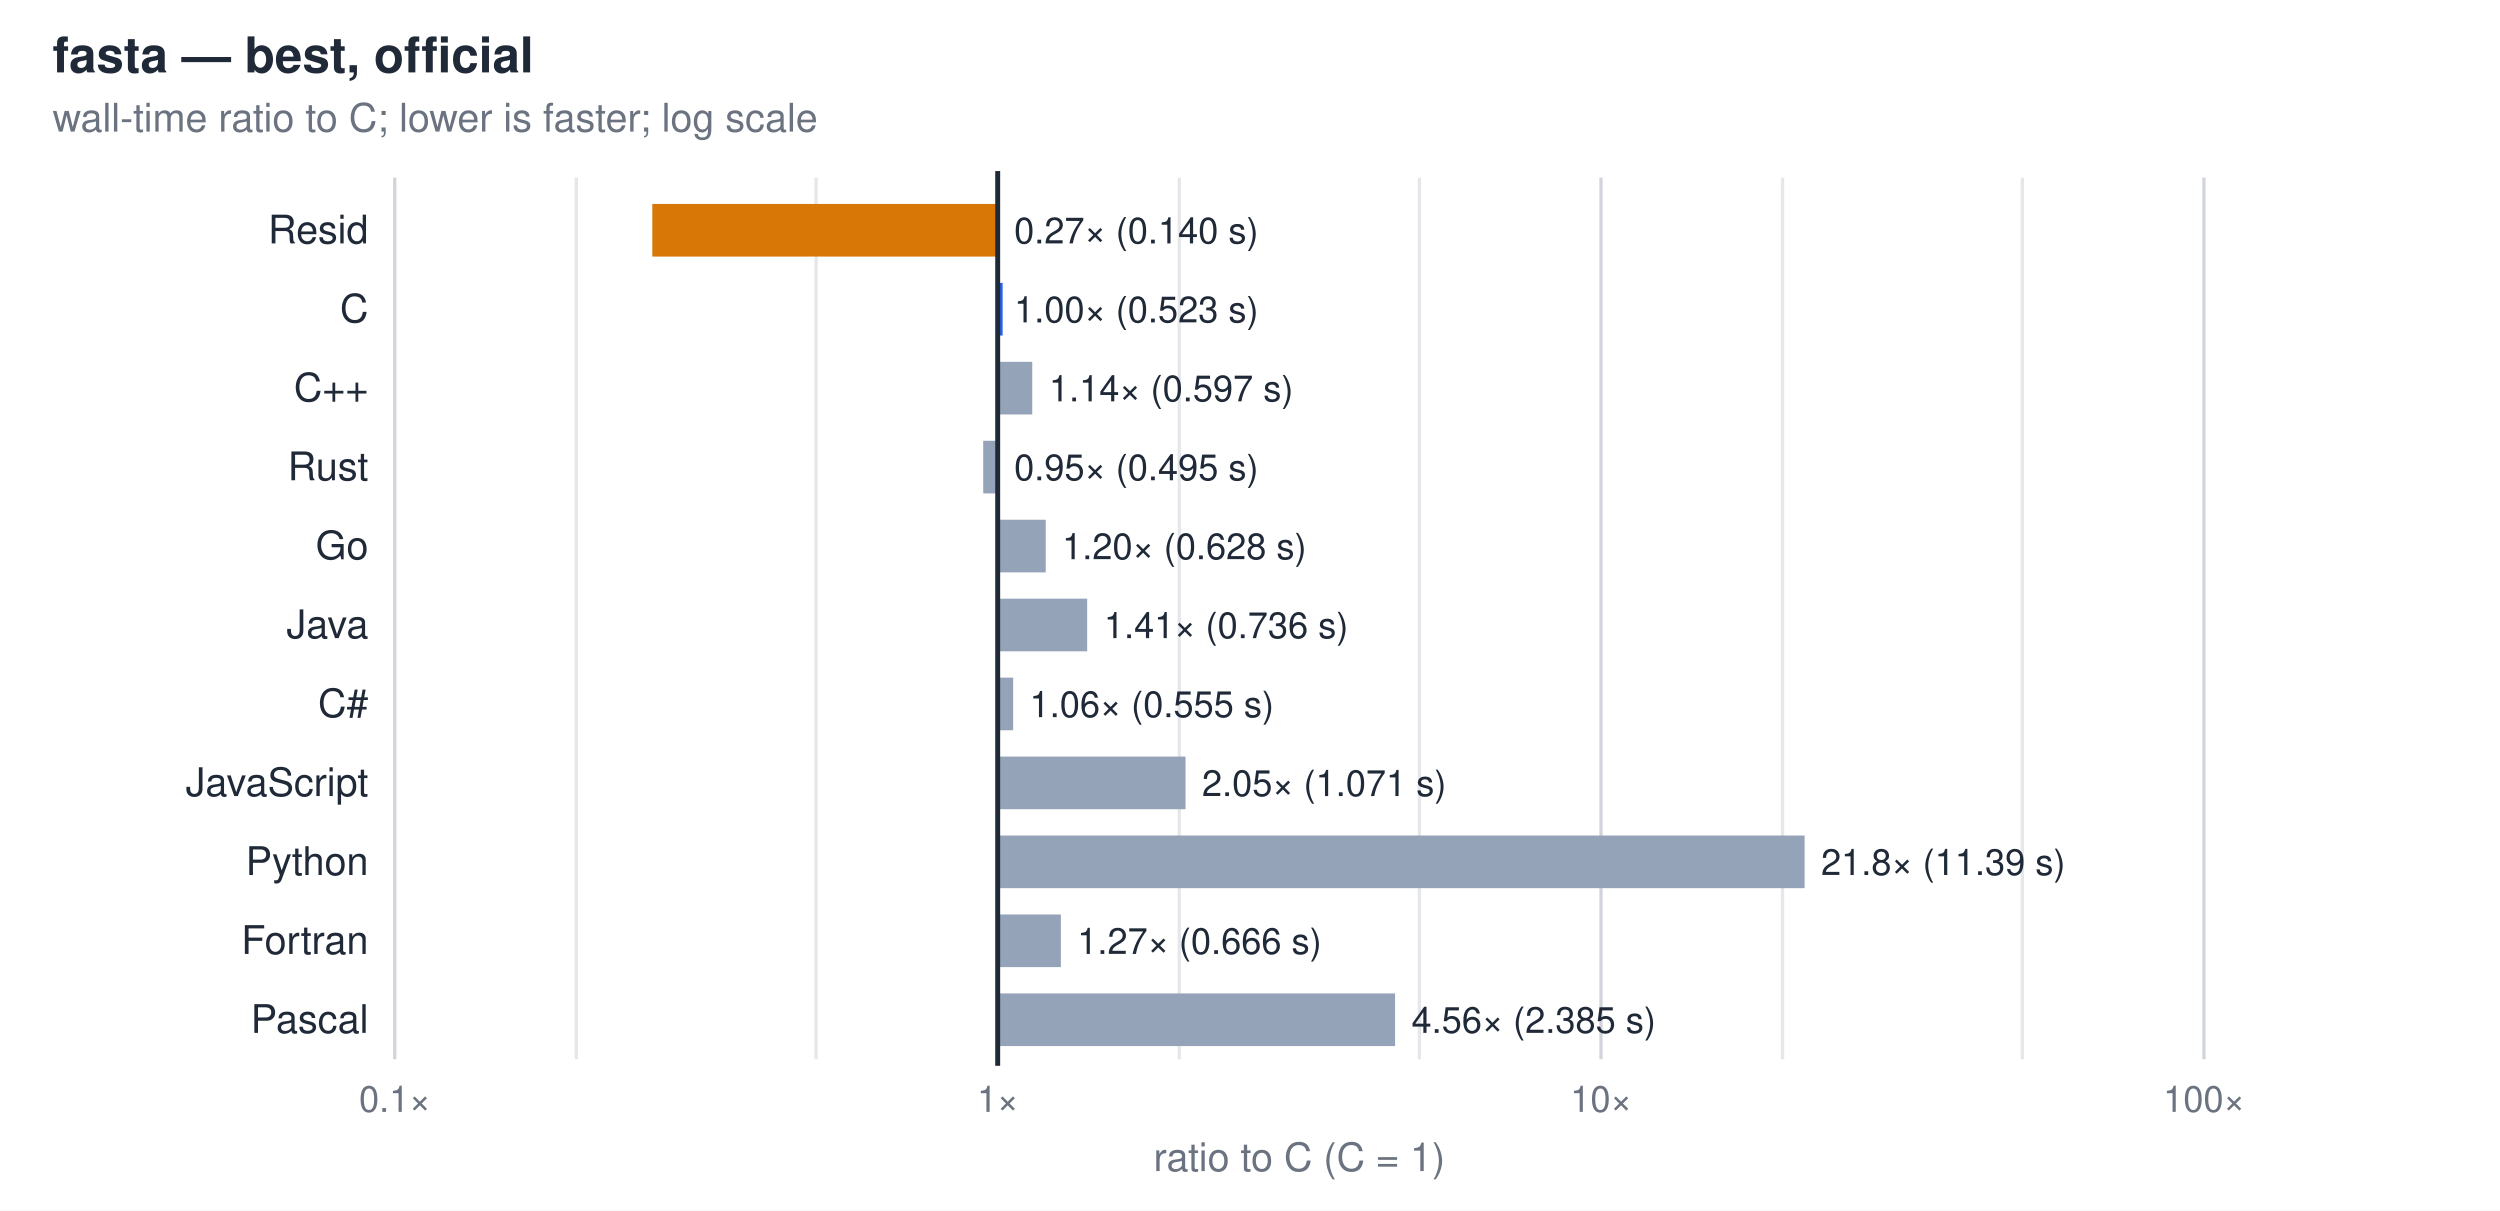
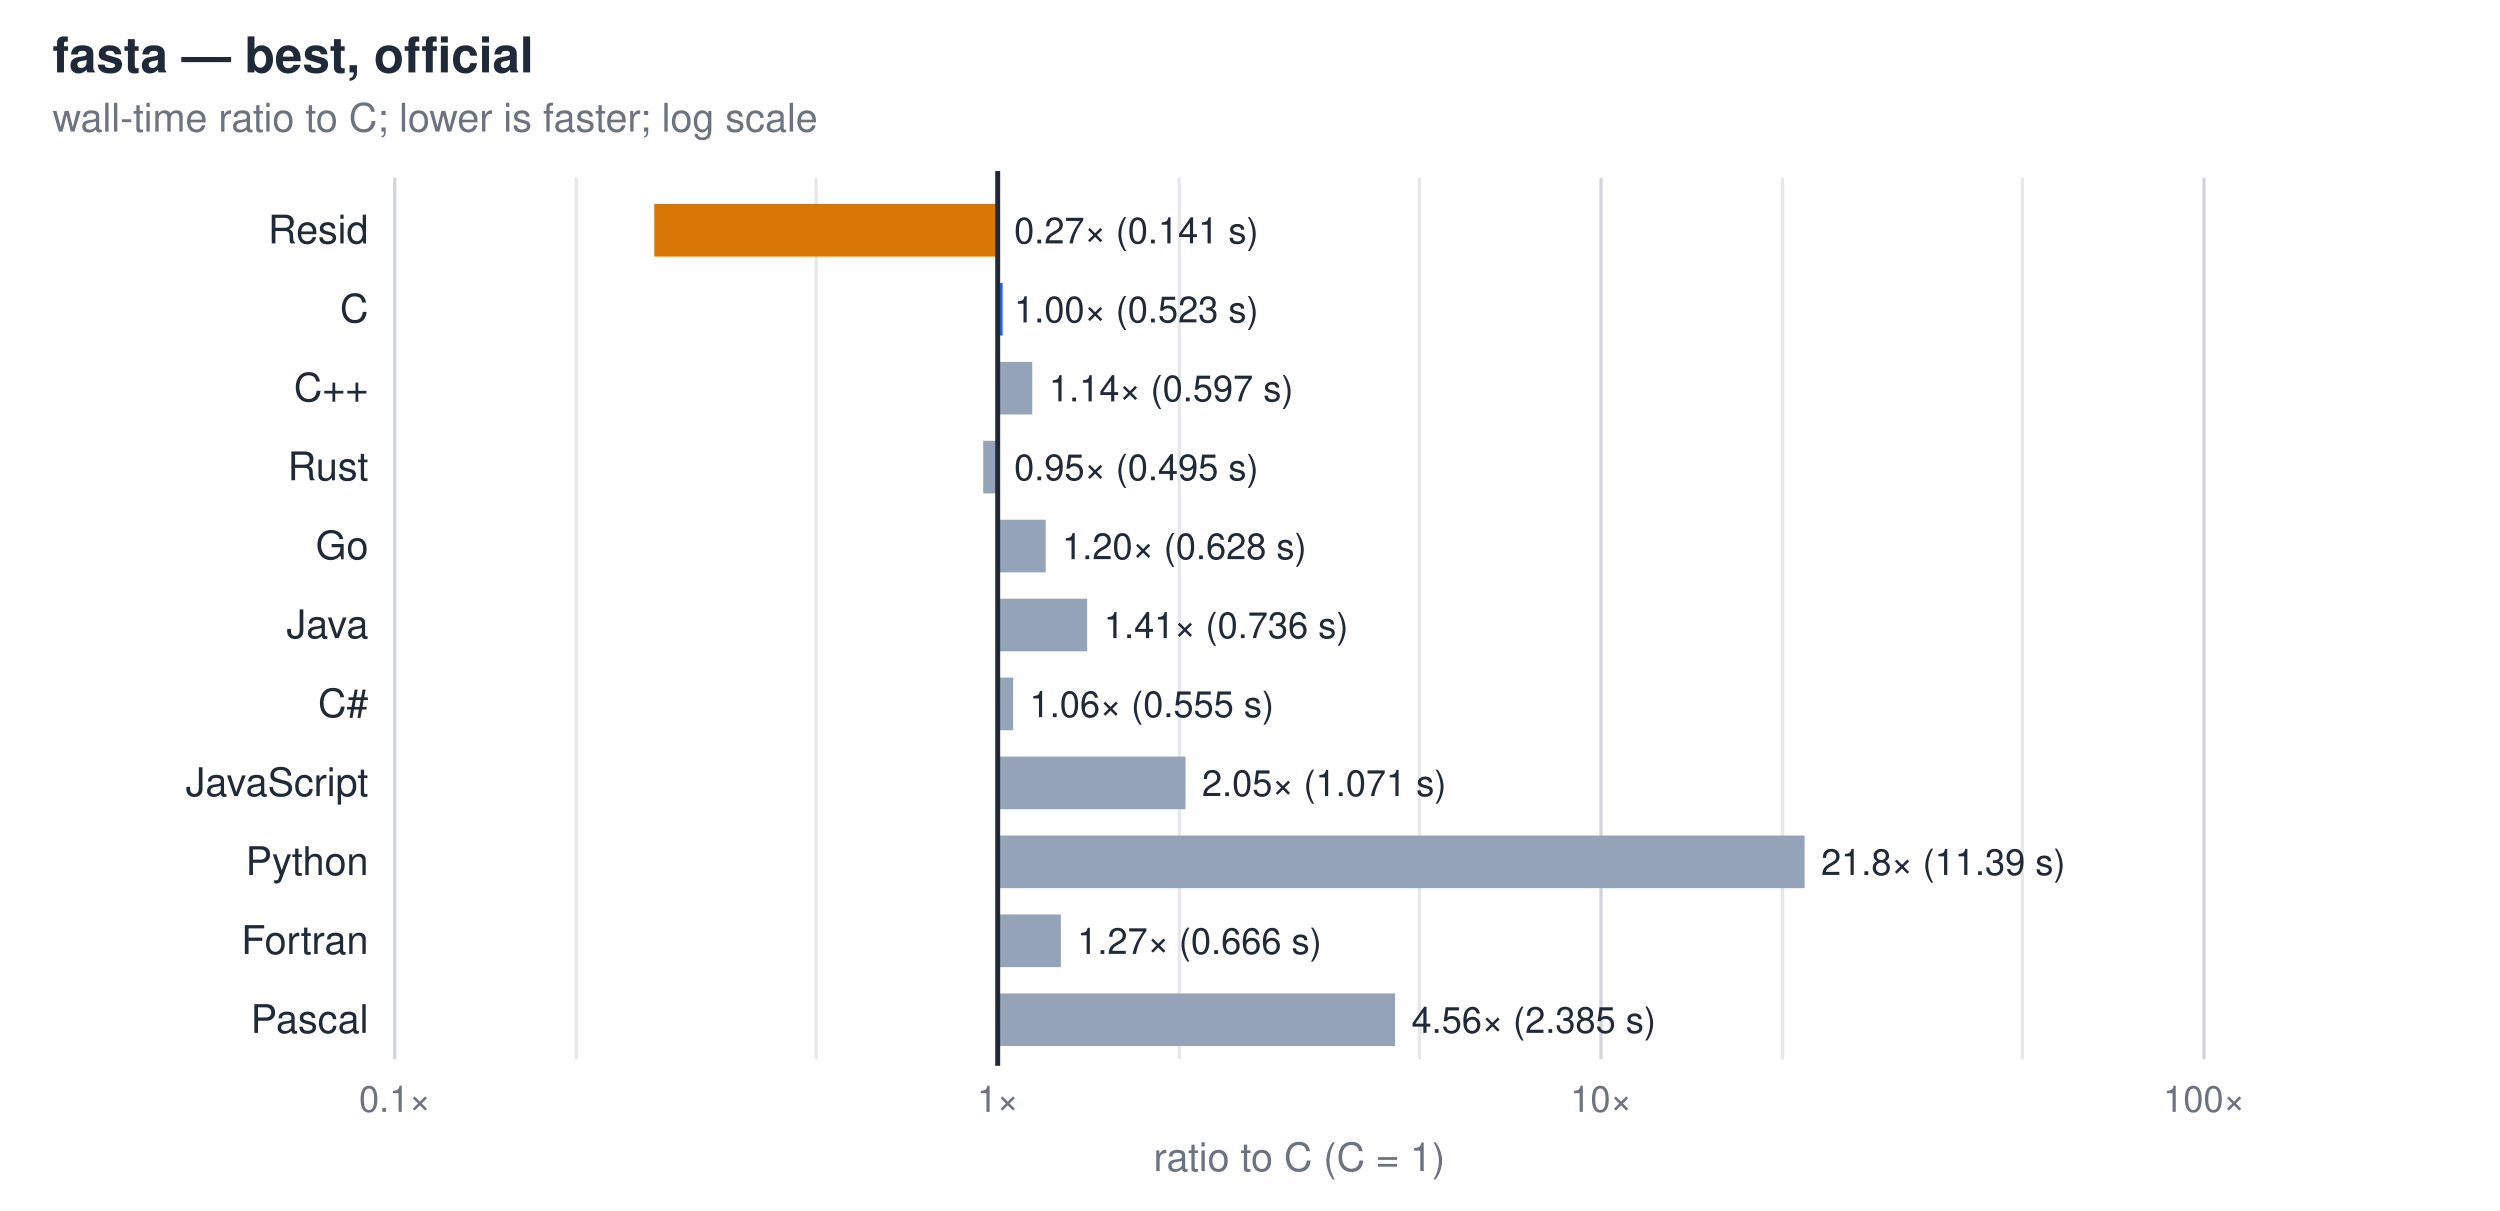
<svg xmlns="http://www.w3.org/2000/svg" width="760" height="368" viewBox="0 0 760 368" font-family="Helvetica, Arial, sans-serif" font-size="12">
  <rect x="0" y="0" width="760" height="368" fill="#ffffff" />
  <text x="16" y="22" font-size="15" font-weight="bold" fill="#1f2937">fasta — best, official</text>
  <text x="16" y="40" fill="#6b7280">wall-time ratio to C; lower is faster; log scale</text>
  <line x1="120.0" y1="54" x2="120.0" y2="322" stroke="#d1d5db" stroke-width="1" />
  <text x="120.0" y="338" text-anchor="middle" fill="#6b7280" font-size="11">0.1×</text>
  <line x1="175.2" y1="54" x2="175.2" y2="322" stroke="#e5e7eb" stroke-width="1" />
  <line x1="248.1" y1="54" x2="248.1" y2="322" stroke="#e5e7eb" stroke-width="1" />
  <line x1="303.3" y1="54" x2="303.3" y2="322" stroke="#d1d5db" stroke-width="1" />
  <text x="303.3" y="338" text-anchor="middle" fill="#6b7280" font-size="11">1×</text>
  <line x1="358.5" y1="54" x2="358.5" y2="322" stroke="#e5e7eb" stroke-width="1" />
  <line x1="431.5" y1="54" x2="431.5" y2="322" stroke="#e5e7eb" stroke-width="1" />
  <line x1="486.7" y1="54" x2="486.7" y2="322" stroke="#d1d5db" stroke-width="1" />
  <text x="486.7" y="338" text-anchor="middle" fill="#6b7280" font-size="11">10×</text>
  <line x1="541.9" y1="54" x2="541.9" y2="322" stroke="#e5e7eb" stroke-width="1" />
  <line x1="614.8" y1="54" x2="614.8" y2="322" stroke="#e5e7eb" stroke-width="1" />
  <line x1="670.0" y1="54" x2="670.0" y2="322" stroke="#d1d5db" stroke-width="1" />
  <text x="670.0" y="338" text-anchor="middle" fill="#6b7280" font-size="11">100×</text>
  <text x="112" y="74.0" text-anchor="end" fill="#1f2937">Resid</text>
-   <rect x="198.3" y="62" width="105.0" height="16" fill="#d97706" />
-   <text x="308.3" y="74.0" fill="#1f2937" font-size="11">0.27×  (0.140 s)</text>
+   <rect x="198.9" y="62" width="104.5" height="16" fill="#d97706" />
+   <text x="308.3" y="74.0" fill="#1f2937" font-size="11">0.27×  (0.141 s)</text>
  <text x="112" y="98.0" text-anchor="end" fill="#1f2937">C</text>
  <rect x="303.3" y="86" width="1.5" height="16" fill="#2563eb" />
  <text x="308.3" y="98.0" fill="#1f2937" font-size="11">1.00×  (0.523 s)</text>
  <text x="112" y="122.0" text-anchor="end" fill="#1f2937">C++</text>
  <rect x="303.3" y="110" width="10.5" height="16" fill="#94a3b8" />
  <text x="318.9" y="122.0" fill="#1f2937" font-size="11">1.14×  (0.597 s)</text>
  <text x="112" y="146.0" text-anchor="end" fill="#1f2937">Rust</text>
  <rect x="298.9" y="134" width="4.5" height="16" fill="#94a3b8" />
  <text x="308.3" y="146.0" fill="#1f2937" font-size="11">0.95×  (0.495 s)</text>
  <text x="112" y="170.0" text-anchor="end" fill="#1f2937">Go</text>
  <rect x="303.3" y="158" width="14.6" height="16" fill="#94a3b8" />
  <text x="322.9" y="170.0" fill="#1f2937" font-size="11">1.20×  (0.628 s)</text>
  <text x="112" y="194.0" text-anchor="end" fill="#1f2937">Java</text>
  <rect x="303.3" y="182" width="27.2" height="16" fill="#94a3b8" />
  <text x="335.6" y="194.0" fill="#1f2937" font-size="11">1.41×  (0.736 s)</text>
  <text x="112" y="218.0" text-anchor="end" fill="#1f2937">C#</text>
  <rect x="303.3" y="206" width="4.7" height="16" fill="#94a3b8" />
  <text x="313.0" y="218.0" fill="#1f2937" font-size="11">1.06×  (0.555 s)</text>
  <text x="112" y="242.0" text-anchor="end" fill="#1f2937">JavaScript</text>
  <rect x="303.3" y="230" width="57.1" height="16" fill="#94a3b8" />
  <text x="365.4" y="242.0" fill="#1f2937" font-size="11">2.05×  (1.071 s)</text>
  <text x="112" y="266.0" text-anchor="end" fill="#1f2937">Python</text>
  <rect x="303.3" y="254" width="245.3" height="16" fill="#94a3b8" />
  <text x="553.6" y="266.0" fill="#1f2937" font-size="11">21.8×  (11.39 s)</text>
  <text x="112" y="290.0" text-anchor="end" fill="#1f2937">Fortran</text>
  <rect x="303.3" y="278" width="19.2" height="16" fill="#94a3b8" />
  <text x="327.5" y="290.0" fill="#1f2937" font-size="11">1.27×  (0.666 s)</text>
  <text x="112" y="314.0" text-anchor="end" fill="#1f2937">Pascal</text>
  <rect x="303.3" y="302" width="120.8" height="16" fill="#94a3b8" />
  <text x="429.1" y="314.0" fill="#1f2937" font-size="11">4.56×  (2.385 s)</text>
  <line x1="303.3" y1="52" x2="303.3" y2="324" stroke="#1f2937" stroke-width="1.5" />
  <text x="395.0" y="356" text-anchor="middle" fill="#6b7280">ratio to C (C = 1)</text>
</svg>
